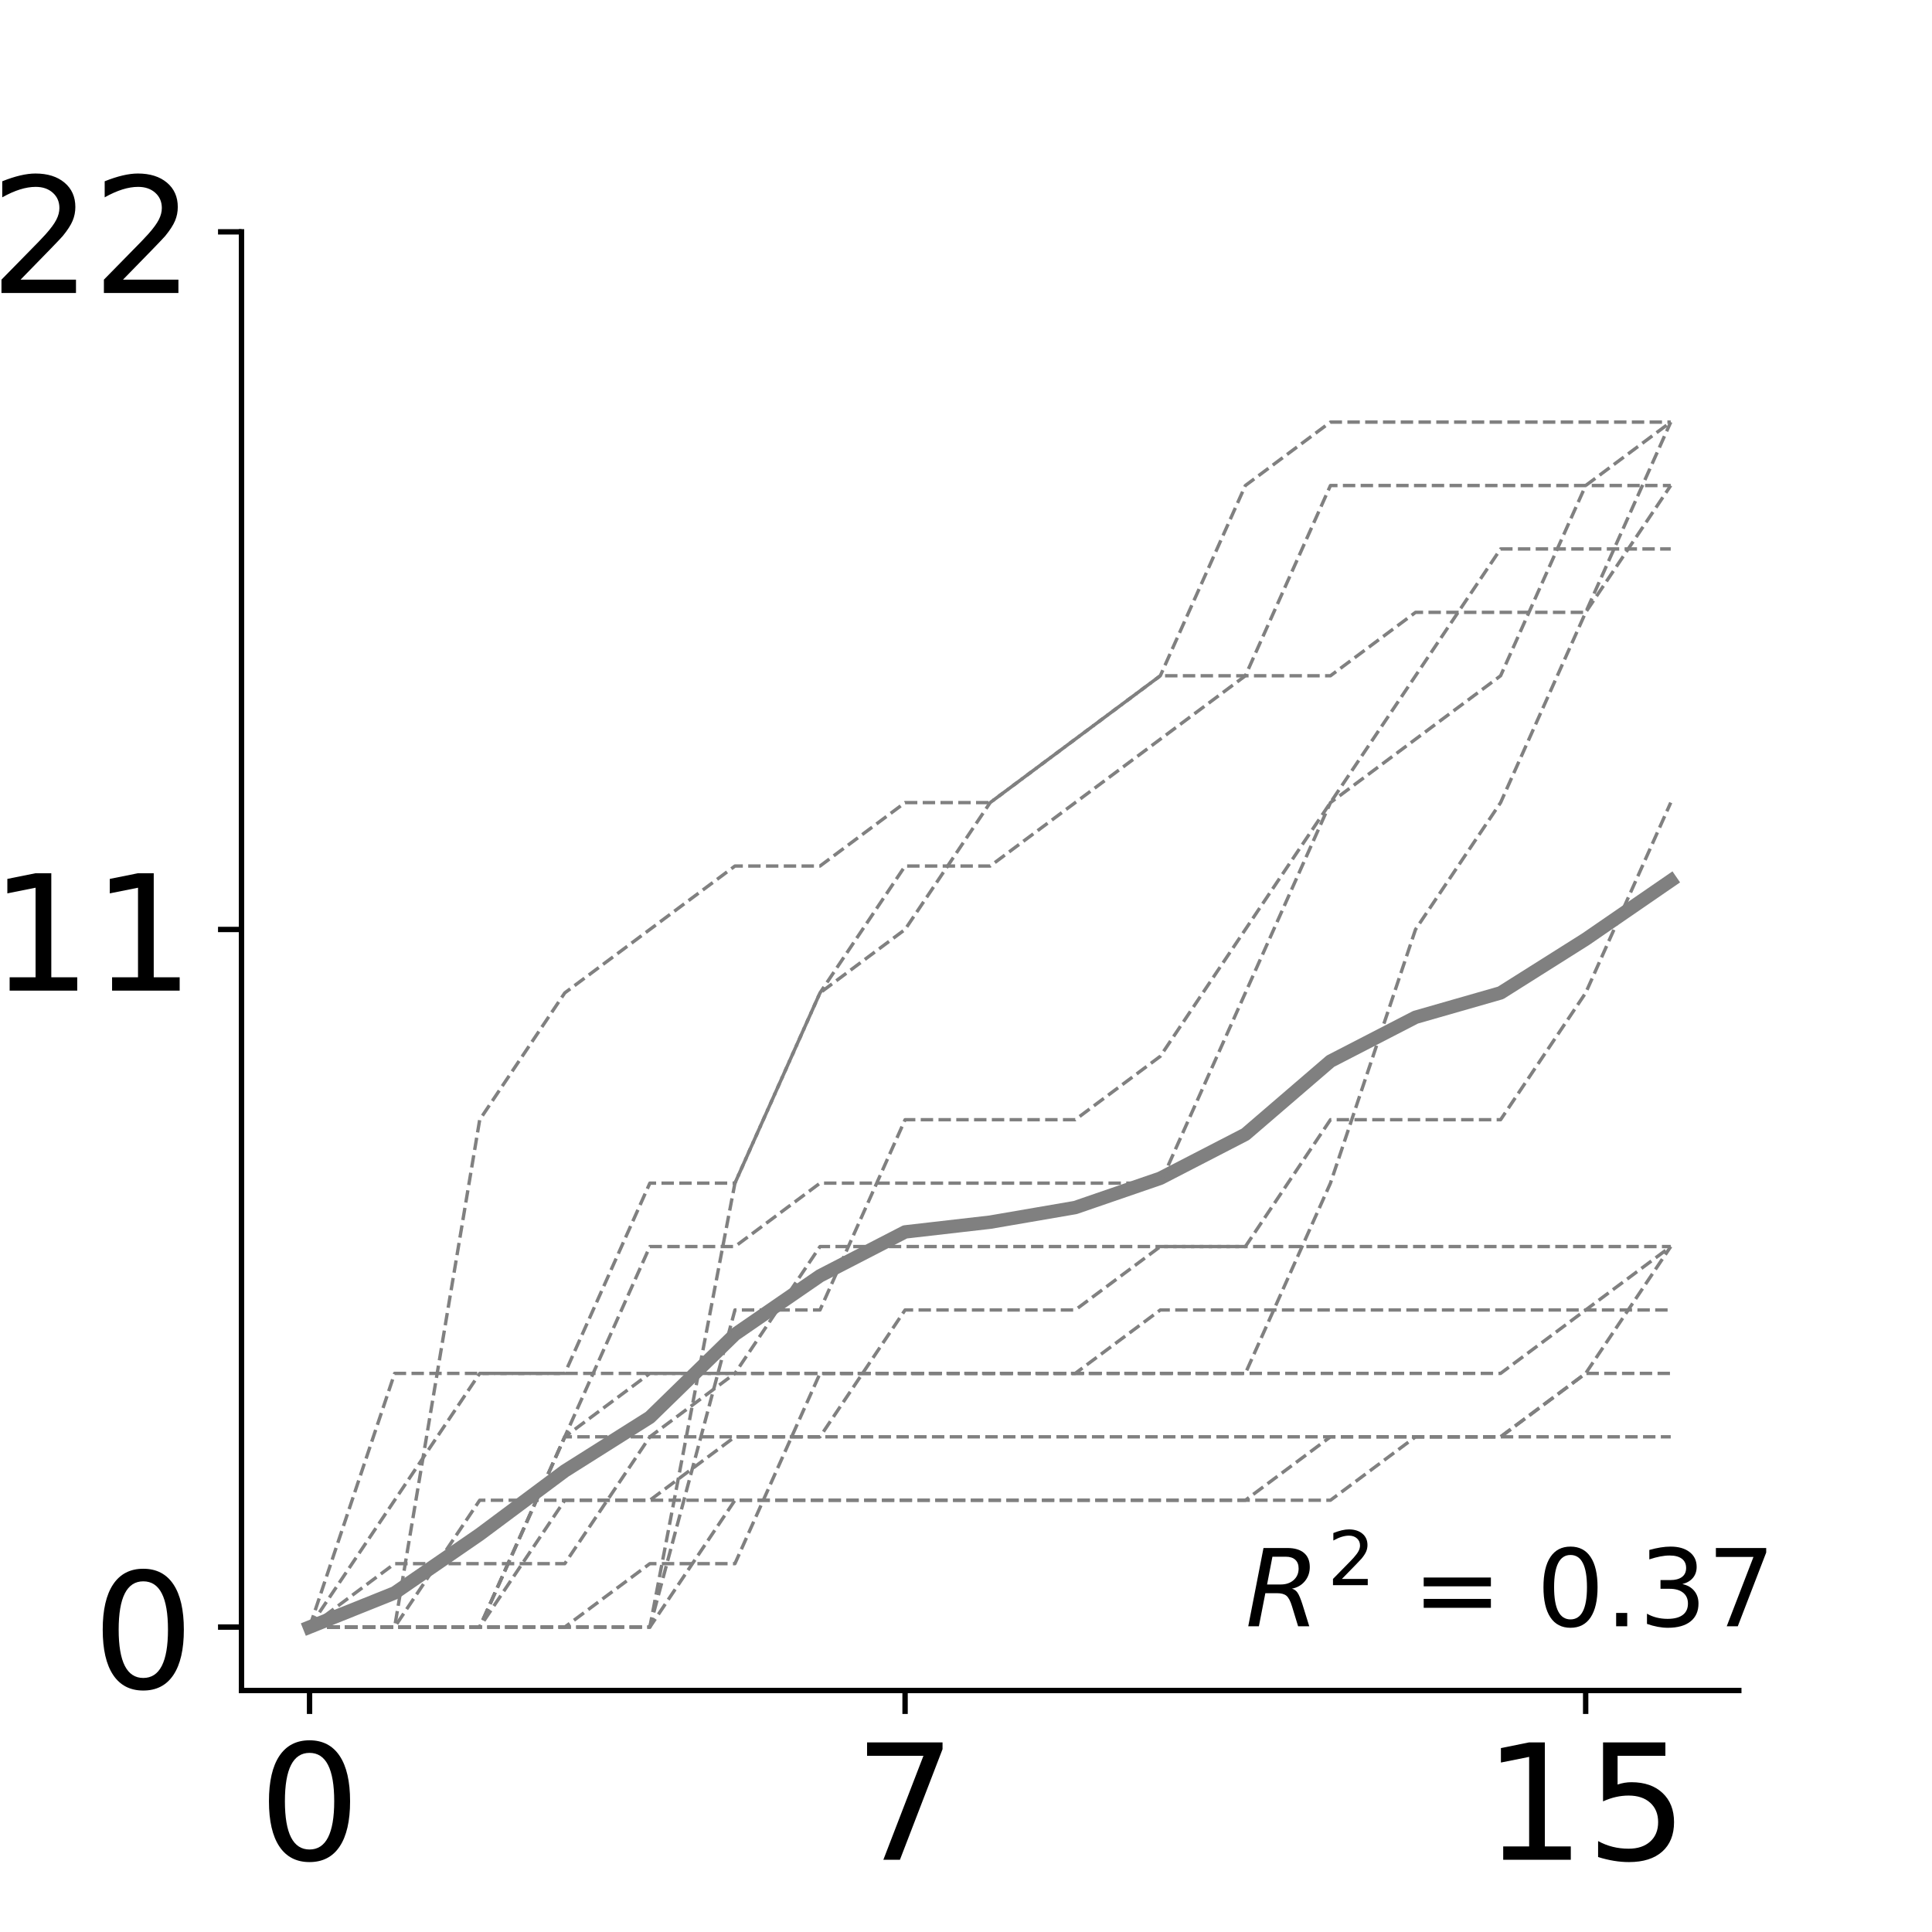
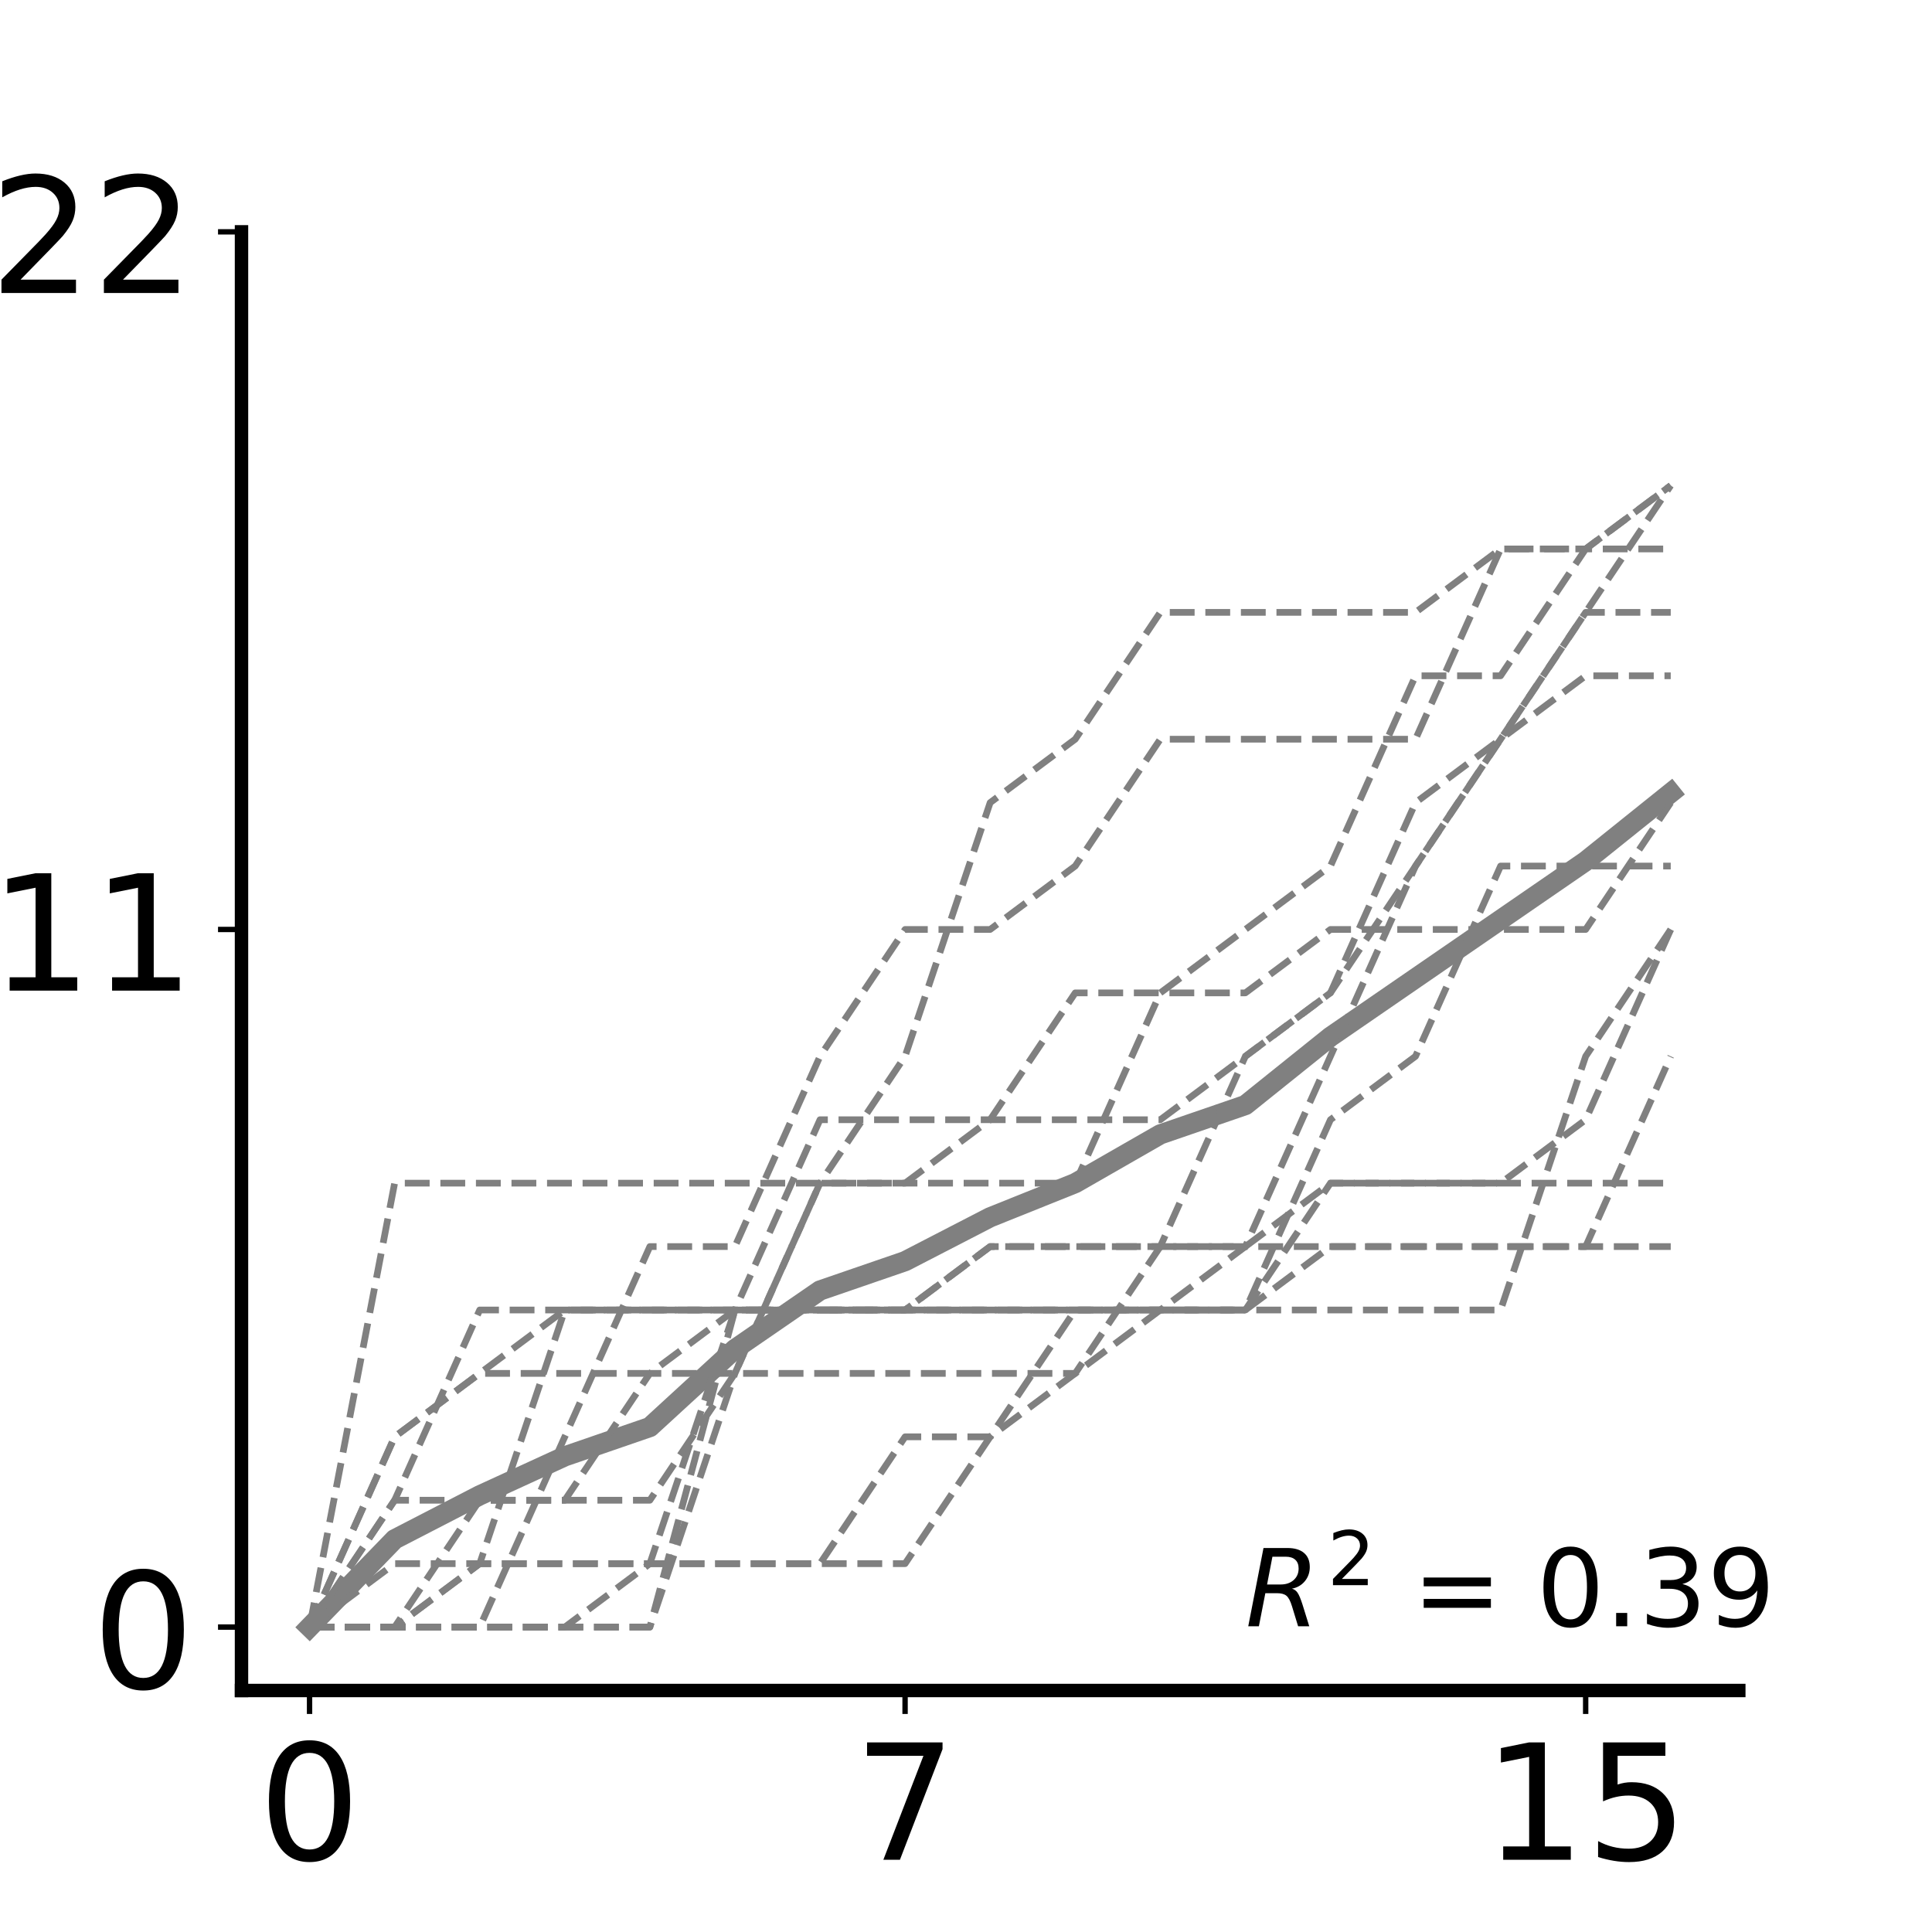
<svg xmlns="http://www.w3.org/2000/svg" xmlns:xlink="http://www.w3.org/1999/xlink" width="288pt" height="288pt" viewBox="0 0 288 288" version="1.1">
  <defs>
    <style type="text/css">*{stroke-linejoin: round; stroke-linecap: butt}</style>
  </defs>
  <g id="figure_1">
    <g id="patch_1">
      <path d="M 0 288  L 288 288  L 288 0  L 0 0  z " style="fill: #ffffff" />
    </g>
    <g id="axes_1">
      <g id="patch_2">
        <path d="M 36 252  L 259.2 252  L 259.2 34.56  L 36 34.56  z " style="fill: #ffffff" />
      </g>
      <g id="matplotlib.axis_1">
        <g id="xtick_1">
          <g id="line2d_1">
            <defs>
-               <path id="ma4b76a96b0" d="M 0 0  L 0 3.5  " style="stroke: #000000; stroke-width: 0.8" />
+               <path id="m654f881188" d="M 0 0  L 0 3.5  " style="stroke: #000000; stroke-width: 0.8" />
            </defs>
            <g>
-               <use xlink:href="#ma4b76a96b0" x="46.145" y="252" style="stroke: #000000; stroke-width: 0.8" />
+               <use xlink:href="#m654f881188" x="46.145" y="252" style="stroke: #000000; stroke-width: 0.8" />
            </g>
          </g>
          <g id="text_1">
            <g transform="translate(38.51046 277.2362) scale(0.24 -0.24)">
              <defs>
                <path id="DejaVuSans-30" d="M 2034 4250  Q 1547 4250 1301 3770  Q 1056 3291 1056 2328  Q 1056 1369 1301 889  Q 1547 409 2034 409  Q 2525 409 2770 889  Q 3016 1369 3016 2328  Q 3016 3291 2770 3770  Q 2525 4250 2034 4250  z M 2034 4750  Q 2819 4750 3233 4129  Q 3647 3509 3647 2328  Q 3647 1150 3233 529  Q 2819 -91 2034 -91  Q 1250 -91 836 529  Q 422 1150 422 2328  Q 422 3509 836 4129  Q 1250 4750 2034 4750  z " transform="scale(0.015625)" />
              </defs>
              <use xlink:href="#DejaVuSans-30" />
            </g>
          </g>
        </g>
        <g id="xtick_2">
          <g id="line2d_2">
            <g>
-               <use xlink:href="#ma4b76a96b0" x="134.918" y="252" style="stroke: #000000; stroke-width: 0.8" />
+               <use xlink:href="#m654f881188" x="134.918" y="252" style="stroke: #000000; stroke-width: 0.8" />
            </g>
          </g>
          <g id="text_2">
            <g transform="translate(127.2832 277.2362) scale(0.24 -0.24)">
              <defs>
                <path id="DejaVuSans-37" d="M 525 4666  L 3525 4666  L 3525 4397  L 1831 0  L 1172 0  L 2766 4134  L 525 4134  L 525 4666  z " transform="scale(0.015625)" />
              </defs>
              <use xlink:href="#DejaVuSans-37" />
            </g>
          </g>
        </g>
        <g id="xtick_3">
          <g id="line2d_3">
            <g>
-               <use xlink:href="#ma4b76a96b0" x="236.373" y="252" style="stroke: #000000; stroke-width: 0.8" />
+               <use xlink:href="#m654f881188" x="236.373" y="252" style="stroke: #000000; stroke-width: 0.8" />
            </g>
          </g>
          <g id="text_3">
            <g transform="translate(221.1027 277.2362) scale(0.24 -0.24)">
              <defs>
                <path id="DejaVuSans-31" d="M 794 531  L 1825 531  L 1825 4091  L 703 3866  L 703 4441  L 1819 4666  L 2450 4666  L 2450 531  L 3481 531  L 3481 0  L 794 0  L 794 531  z " transform="scale(0.015625)" />
                <path id="DejaVuSans-35" d="M 691 4666  L 3169 4666  L 3169 4134  L 1269 4134  L 1269 2991  Q 1406 3038 1543 3061  Q 1681 3084 1819 3084  Q 2600 3084 3056 2656  Q 3513 2228 3513 1497  Q 3513 744 3044 326  Q 2575 -91 1722 -91  Q 1428 -91 1123 -41  Q 819 9 494 109  L 494 744  Q 775 591 1075 516  Q 1375 441 1709 441  Q 2250 441 2565 725  Q 2881 1009 2881 1497  Q 2881 1984 2565 2268  Q 2250 2553 1709 2553  Q 1456 2553 1204 2497  Q 953 2441 691 2322  L 691 4666  z " transform="scale(0.015625)" />
              </defs>
              <use xlink:href="#DejaVuSans-31" />
              <use xlink:href="#DejaVuSans-35" x="63.623" />
            </g>
          </g>
        </g>
      </g>
      <g id="matplotlib.axis_2">
        <g id="ytick_1">
          <g id="line2d_4">
            <defs>
-               <path id="m91e582dc56" d="M 0 0  L -3.5 0  " style="stroke: #000000; stroke-width: 0.8" />
+               <path id="me3278f87b1" d="M 0 0  L -3.5 0  " style="stroke: #000000; stroke-width: 0.8" />
            </defs>
            <g>
-               <use xlink:href="#m91e582dc56" x="36" y="242.546" style="stroke: #000000; stroke-width: 0.8" />
+               <use xlink:href="#me3278f87b1" x="36" y="242.546" style="stroke: #000000; stroke-width: 0.8" />
            </g>
          </g>
          <g id="text_4">
            <g transform="translate(13.73 251.6642) scale(0.24 -0.24)">
              <use xlink:href="#DejaVuSans-30" />
            </g>
          </g>
        </g>
        <g id="ytick_2">
          <g id="line2d_5">
            <g>
-               <use xlink:href="#m91e582dc56" x="36" y="138.553" style="stroke: #000000; stroke-width: 0.8" />
+               <use xlink:href="#me3278f87b1" x="36" y="138.553" style="stroke: #000000; stroke-width: 0.8" />
            </g>
          </g>
          <g id="text_5">
            <g transform="translate(-1.54 147.6712) scale(0.24 -0.24)">
              <use xlink:href="#DejaVuSans-31" />
              <use xlink:href="#DejaVuSans-31" x="63.623" />
            </g>
          </g>
        </g>
        <g id="ytick_3">
          <g id="line2d_6">
            <g>
-               <use xlink:href="#m91e582dc56" x="36" y="34.56" style="stroke: #000000; stroke-width: 0.8" />
+               <use xlink:href="#me3278f87b1" x="36" y="34.56" style="stroke: #000000; stroke-width: 0.8" />
            </g>
          </g>
          <g id="text_6">
            <g transform="translate(-1.54 43.67813) scale(0.24 -0.24)">
              <defs>
                <path id="DejaVuSans-32" d="M 1228 531  L 3431 531  L 3431 0  L 469 0  L 469 531  Q 828 903 1448 1529  Q 2069 2156 2228 2338  Q 2531 2678 2651 2914  Q 2772 3150 2772 3378  Q 2772 3750 2511 3984  Q 2250 4219 1831 4219  Q 1534 4219 1204 4116  Q 875 4013 500 3803  L 500 4441  Q 881 4594 1212 4672  Q 1544 4750 1819 4750  Q 2544 4750 2975 4387  Q 3406 4025 3406 3419  Q 3406 3131 3298 2873  Q 3191 2616 2906 2266  Q 2828 2175 2409 1742  Q 1991 1309 1228 531  z " transform="scale(0.015625)" />
              </defs>
              <use xlink:href="#DejaVuSans-32" />
              <use xlink:href="#DejaVuSans-32" x="63.623" />
            </g>
          </g>
        </g>
      </g>
      <g id="line2d_7">
-         <path d="M 46.145 242.546  L 58.827 237.456  L 71.509 228.729  L 84.191 219.275  L 96.873 211.275  L 109.555 198.913  L 122.236 190.186  L 134.918 183.641  L 147.6 182.186  L 160.282 180.005  L 172.964 175.641  L 185.645 169.096  L 198.327 158.188  L 211.009 151.643  L 223.691 148.007  L 236.373 140.007  L 249.055 131.281  " clip-path="url(#p9d12d502bc)" style="fill: none; stroke: #808080; stroke-width: 2; stroke-linecap: square" />
+         <path d="M 46.145 242.546  L 58.827 229.456  L 71.509 222.911  L 84.191 217.093  L 96.873 212.73  L 109.555 201.094  L 122.236 192.368  L 134.918 188.004  L 147.6 181.459  L 160.282 176.369  L 172.964 169.096  L 185.645 164.733  L 198.327 154.552  L 211.009 145.825  L 223.691 137.099  L 236.373 128.372  L 249.055 118.191  " clip-path="url(#p0a1a2481b6)" style="fill: none; stroke: #808080; stroke-width: 3; stroke-linecap: square" />
      </g>
      <g id="line2d_8">
-         <path d="M 46.145 242.546  L 58.827 242.546  L 71.509 242.546  L 84.191 214.184  L 96.873 204.73  L 109.555 204.73  L 122.236 204.73  L 134.918 204.73  L 147.6 204.73  L 160.282 204.73  L 172.964 195.277  L 185.645 195.277  L 198.327 195.277  L 211.009 195.277  L 223.691 195.277  L 236.373 195.277  L 249.055 185.823  " clip-path="url(#p9d12d502bc)" style="fill: none; stroke-dasharray: 1.85,0.8; stroke-dashoffset: 0; stroke: #808080; stroke-width: 0.5" />
+         <path d="M 46.145 242.546  L 58.827 214.184  L 71.509 204.73  L 84.191 204.73  L 96.873 204.73  L 109.555 195.277  L 122.236 166.915  L 134.918 166.915  L 147.6 166.915  L 160.282 166.915  L 172.964 166.915  L 185.645 157.461  L 198.327 148.007  L 211.009 119.645  L 223.691 110.191  L 236.373 91.283  L 249.055 91.283  " clip-path="url(#p0a1a2481b6)" style="fill: none; stroke-dasharray: 3.7,1.6; stroke-dashoffset: 0; stroke: #808080" />
      </g>
      <g id="line2d_9">
-         <path d="M 46.145 242.546  L 58.827 233.092  L 71.509 233.092  L 84.191 233.092  L 96.873 214.184  L 109.555 204.73  L 122.236 204.73  L 134.918 204.73  L 147.6 204.73  L 160.282 204.73  L 172.964 204.73  L 185.645 204.73  L 198.327 176.369  L 211.009 138.553  L 223.691 119.645  L 236.373 91.283  L 249.055 72.376  " clip-path="url(#p9d12d502bc)" style="fill: none; stroke-dasharray: 1.85,0.8; stroke-dashoffset: 0; stroke: #808080; stroke-width: 0.5" />
+         <path d="M 46.145 242.546  L 58.827 242.546  L 71.509 233.092  L 84.191 233.092  L 96.873 233.092  L 109.555 233.092  L 122.236 233.092  L 134.918 233.092  L 147.6 214.184  L 160.282 204.73  L 172.964 195.277  L 185.645 195.277  L 198.327 185.823  L 211.009 185.823  L 223.691 185.823  L 236.373 185.823  L 249.055 157.461  " clip-path="url(#p0a1a2481b6)" style="fill: none; stroke-dasharray: 3.7,1.6; stroke-dashoffset: 0; stroke: #808080" />
      </g>
      <g id="line2d_10">
-         <path d="M 46.145 242.546  L 58.827 242.546  L 71.509 242.546  L 84.191 242.546  L 96.873 233.092  L 109.555 233.092  L 122.236 204.73  L 134.918 204.73  L 147.6 204.73  L 160.282 204.73  L 172.964 204.73  L 185.645 204.73  L 198.327 204.73  L 211.009 204.73  L 223.691 204.73  L 236.373 195.277  L 249.055 195.277  " clip-path="url(#p9d12d502bc)" style="fill: none; stroke-dasharray: 1.85,0.8; stroke-dashoffset: 0; stroke: #808080; stroke-width: 0.5" />
+         <path d="M 46.145 242.546  L 58.827 223.638  L 71.509 195.277  L 84.191 195.277  L 96.873 195.277  L 109.555 195.277  L 122.236 195.277  L 134.918 195.277  L 147.6 195.277  L 160.282 195.277  L 172.964 195.277  L 185.645 195.277  L 198.327 195.277  L 211.009 195.277  L 223.691 195.277  L 236.373 157.461  L 249.055 138.553  " clip-path="url(#p0a1a2481b6)" style="fill: none; stroke-dasharray: 3.7,1.6; stroke-dashoffset: 0; stroke: #808080" />
      </g>
      <g id="line2d_11">
-         <path d="M 46.145 242.546  L 58.827 242.546  L 71.509 242.546  L 84.191 214.184  L 96.873 185.823  L 109.555 185.823  L 122.236 176.369  L 134.918 176.369  L 147.6 176.369  L 160.282 176.369  L 172.964 176.369  L 185.645 148.007  L 198.327 119.645  L 211.009 110.191  L 223.691 100.737  L 236.373 72.376  L 249.055 62.922  " clip-path="url(#p9d12d502bc)" style="fill: none; stroke-dasharray: 1.85,0.8; stroke-dashoffset: 0; stroke: #808080; stroke-width: 0.5" />
+         <path d="M 46.145 242.546  L 58.827 214.184  L 71.509 204.73  L 84.191 195.277  L 96.873 195.277  L 109.555 195.277  L 122.236 195.277  L 134.918 195.277  L 147.6 195.277  L 160.282 195.277  L 172.964 195.277  L 185.645 185.823  L 198.327 157.461  L 211.009 129.099  L 223.691 110.191  L 236.373 91.283  L 249.055 72.376  " clip-path="url(#p0a1a2481b6)" style="fill: none; stroke-dasharray: 3.7,1.6; stroke-dashoffset: 0; stroke: #808080" />
      </g>
      <g id="line2d_12">
-         <path d="M 46.145 242.546  L 58.827 242.546  L 71.509 242.546  L 84.191 242.546  L 96.873 242.546  L 109.555 223.638  L 122.236 223.638  L 134.918 223.638  L 147.6 223.638  L 160.282 223.638  L 172.964 223.638  L 185.645 223.638  L 198.327 223.638  L 211.009 214.184  L 223.691 214.184  L 236.373 214.184  L 249.055 214.184  " clip-path="url(#p9d12d502bc)" style="fill: none; stroke-dasharray: 1.85,0.8; stroke-dashoffset: 0; stroke: #808080; stroke-width: 0.5" />
+         <path d="M 46.145 242.546  L 58.827 242.546  L 71.509 223.638  L 84.191 223.638  L 96.873 204.73  L 109.555 204.73  L 122.236 204.73  L 134.918 204.73  L 147.6 204.73  L 160.282 204.73  L 172.964 185.823  L 185.645 185.823  L 198.327 176.369  L 211.009 176.369  L 223.691 176.369  L 236.373 166.915  L 249.055 138.553  " clip-path="url(#p0a1a2481b6)" style="fill: none; stroke-dasharray: 3.7,1.6; stroke-dashoffset: 0; stroke: #808080" />
      </g>
      <g id="line2d_13">
-         <path d="M 46.145 242.546  L 58.827 242.546  L 71.509 166.915  L 84.191 148.007  L 96.873 138.553  L 109.555 129.099  L 122.236 129.099  L 134.918 119.645  L 147.6 119.645  L 160.282 110.191  L 172.964 100.737  L 185.645 100.737  L 198.327 100.737  L 211.009 91.283  L 223.691 91.283  L 236.373 91.283  L 249.055 62.922  " clip-path="url(#p9d12d502bc)" style="fill: none; stroke-dasharray: 1.85,0.8; stroke-dashoffset: 0; stroke: #808080; stroke-width: 0.5" />
+         <path d="M 46.145 242.546  L 58.827 242.546  L 71.509 242.546  L 84.191 242.546  L 96.873 233.092  L 109.555 195.277  L 122.236 195.277  L 134.918 195.277  L 147.6 195.277  L 160.282 195.277  L 172.964 195.277  L 185.645 195.277  L 198.327 176.369  L 211.009 176.369  L 223.691 176.369  L 236.373 176.369  L 249.055 176.369  " clip-path="url(#p0a1a2481b6)" style="fill: none; stroke-dasharray: 3.7,1.6; stroke-dashoffset: 0; stroke: #808080" />
      </g>
      <g id="line2d_14">
-         <path d="M 46.145 242.546  L 58.827 242.546  L 71.509 242.546  L 84.191 242.546  L 96.873 242.546  L 109.555 195.277  L 122.236 195.277  L 134.918 166.915  L 147.6 166.915  L 160.282 166.915  L 172.964 157.461  L 185.645 138.553  L 198.327 119.645  L 211.009 100.737  L 223.691 81.83  L 236.373 81.83  L 249.055 81.83  " clip-path="url(#p9d12d502bc)" style="fill: none; stroke-dasharray: 1.85,0.8; stroke-dashoffset: 0; stroke: #808080; stroke-width: 0.5" />
+         <path d="M 46.145 242.546  L 58.827 242.546  L 71.509 233.092  L 84.191 233.092  L 96.873 233.092  L 109.555 233.092  L 122.236 233.092  L 134.918 214.184  L 147.6 214.184  L 160.282 195.277  L 172.964 195.277  L 185.645 195.277  L 198.327 166.915  L 211.009 157.461  L 223.691 129.099  L 236.373 129.099  L 249.055 129.099  " clip-path="url(#p0a1a2481b6)" style="fill: none; stroke-dasharray: 3.7,1.6; stroke-dashoffset: 0; stroke: #808080" />
      </g>
      <g id="line2d_15">
-         <path d="M 46.145 242.546  L 58.827 242.546  L 71.509 242.546  L 84.191 223.638  L 96.873 223.638  L 109.555 223.638  L 122.236 223.638  L 134.918 223.638  L 147.6 223.638  L 160.282 223.638  L 172.964 223.638  L 185.645 223.638  L 198.327 214.184  L 211.009 214.184  L 223.691 214.184  L 236.373 204.73  L 249.055 185.823  " clip-path="url(#p9d12d502bc)" style="fill: none; stroke-dasharray: 1.85,0.8; stroke-dashoffset: 0; stroke: #808080; stroke-width: 0.5" />
+         <path d="M 46.145 242.546  L 58.827 223.638  L 71.509 223.638  L 84.191 223.638  L 96.873 223.638  L 109.555 204.73  L 122.236 176.369  L 134.918 157.461  L 147.6 119.645  L 160.282 110.191  L 172.964 91.283  L 185.645 91.283  L 198.327 91.283  L 211.009 91.283  L 223.691 81.83  L 236.373 81.83  L 249.055 72.376  " clip-path="url(#p0a1a2481b6)" style="fill: none; stroke-dasharray: 3.7,1.6; stroke-dashoffset: 0; stroke: #808080" />
      </g>
      <g id="line2d_16">
-         <path d="M 46.145 242.546  L 58.827 242.546  L 71.509 242.546  L 84.191 242.546  L 96.873 242.546  L 109.555 176.369  L 122.236 148.007  L 134.918 129.099  L 147.6 129.099  L 160.282 119.645  L 172.964 110.191  L 185.645 100.737  L 198.327 72.376  L 211.009 72.376  L 223.691 72.376  L 236.373 72.376  L 249.055 72.376  " clip-path="url(#p9d12d502bc)" style="fill: none; stroke-dasharray: 1.85,0.8; stroke-dashoffset: 0; stroke: #808080; stroke-width: 0.5" />
+         <path d="M 46.145 242.546  L 58.827 242.546  L 71.509 242.546  L 84.191 242.546  L 96.873 242.546  L 109.555 204.73  L 122.236 176.369  L 134.918 176.369  L 147.6 176.369  L 160.282 176.369  L 172.964 148.007  L 185.645 138.553  L 198.327 129.099  L 211.009 100.737  L 223.691 100.737  L 236.373 81.83  L 249.055 81.83  " clip-path="url(#p0a1a2481b6)" style="fill: none; stroke-dasharray: 3.7,1.6; stroke-dashoffset: 0; stroke: #808080" />
      </g>
      <g id="line2d_17">
-         <path d="M 46.145 242.546  L 58.827 223.638  L 71.509 204.73  L 84.191 204.73  L 96.873 204.73  L 109.555 204.73  L 122.236 185.823  L 134.918 185.823  L 147.6 185.823  L 160.282 185.823  L 172.964 185.823  L 185.645 185.823  L 198.327 166.915  L 211.009 166.915  L 223.691 166.915  L 236.373 148.007  L 249.055 119.645  " clip-path="url(#p9d12d502bc)" style="fill: none; stroke-dasharray: 1.85,0.8; stroke-dashoffset: 0; stroke: #808080; stroke-width: 0.5" />
+         <path d="M 46.145 242.546  L 58.827 242.546  L 71.509 242.546  L 84.191 214.184  L 96.873 185.823  L 109.555 185.823  L 122.236 157.461  L 134.918 138.553  L 147.6 138.553  L 160.282 129.099  L 172.964 110.191  L 185.645 110.191  L 198.327 110.191  L 211.009 110.191  L 223.691 81.83  L 236.373 81.83  L 249.055 72.376  " clip-path="url(#p0a1a2481b6)" style="fill: none; stroke-dasharray: 3.7,1.6; stroke-dashoffset: 0; stroke: #808080" />
      </g>
      <g id="line2d_18">
-         <path d="M 46.145 242.546  L 58.827 204.73  L 71.509 204.73  L 84.191 204.73  L 96.873 176.369  L 109.555 176.369  L 122.236 148.007  L 134.918 138.553  L 147.6 119.645  L 160.282 110.191  L 172.964 100.737  L 185.645 72.376  L 198.327 62.922  L 211.009 62.922  L 223.691 62.922  L 236.373 62.922  L 249.055 62.922  " clip-path="url(#p9d12d502bc)" style="fill: none; stroke-dasharray: 1.85,0.8; stroke-dashoffset: 0; stroke: #808080; stroke-width: 0.5" />
+         <path d="M 46.145 242.546  L 58.827 176.369  L 71.509 176.369  L 84.191 176.369  L 96.873 176.369  L 109.555 176.369  L 122.236 176.369  L 134.918 176.369  L 147.6 166.915  L 160.282 148.007  L 172.964 148.007  L 185.645 148.007  L 198.327 138.553  L 211.009 138.553  L 223.691 138.553  L 236.373 138.553  L 249.055 119.645  " clip-path="url(#p0a1a2481b6)" style="fill: none; stroke-dasharray: 3.7,1.6; stroke-dashoffset: 0; stroke: #808080" />
      </g>
      <g id="line2d_19">
-         <path d="M 46.145 242.546  L 58.827 242.546  L 71.509 242.546  L 84.191 214.184  L 96.873 214.184  L 109.555 214.184  L 122.236 214.184  L 134.918 195.277  L 147.6 195.277  L 160.282 195.277  L 172.964 185.823  L 185.645 185.823  L 198.327 185.823  L 211.009 185.823  L 223.691 185.823  L 236.373 185.823  L 249.055 185.823  " clip-path="url(#p9d12d502bc)" style="fill: none; stroke-dasharray: 1.85,0.8; stroke-dashoffset: 0; stroke: #808080; stroke-width: 0.5" />
+         <path d="M 46.145 242.546  L 58.827 233.092  L 71.509 233.092  L 84.191 195.277  L 96.873 195.277  L 109.555 195.277  L 122.236 195.277  L 134.918 195.277  L 147.6 185.823  L 160.282 185.823  L 172.964 185.823  L 185.645 185.823  L 198.327 185.823  L 211.009 185.823  L 223.691 185.823  L 236.373 185.823  L 249.055 185.823  " clip-path="url(#p0a1a2481b6)" style="fill: none; stroke-dasharray: 3.7,1.6; stroke-dashoffset: 0; stroke: #808080" />
      </g>
      <g id="line2d_20">
-         <path d="M 46.145 242.546  L 58.827 242.546  L 71.509 223.638  L 84.191 223.638  L 96.873 223.638  L 109.555 214.184  L 122.236 214.184  L 134.918 214.184  L 147.6 214.184  L 160.282 214.184  L 172.964 214.184  L 185.645 214.184  L 198.327 214.184  L 211.009 214.184  L 223.691 214.184  L 236.373 204.73  L 249.055 204.73  " clip-path="url(#p9d12d502bc)" style="fill: none; stroke-dasharray: 1.85,0.8; stroke-dashoffset: 0; stroke: #808080; stroke-width: 0.5" />
+         <path d="M 46.145 242.546  L 58.827 242.546  L 71.509 242.546  L 84.191 242.546  L 96.873 242.546  L 109.555 195.277  L 122.236 195.277  L 134.918 195.277  L 147.6 185.823  L 160.282 185.823  L 172.964 185.823  L 185.645 157.461  L 198.327 148.007  L 211.009 129.099  L 223.691 110.191  L 236.373 100.737  L 249.055 100.737  " clip-path="url(#p0a1a2481b6)" style="fill: none; stroke-dasharray: 3.7,1.6; stroke-dashoffset: 0; stroke: #808080" />
      </g>
      <g id="patch_3">
-         <path d="M 36 252  L 36 34.56  " style="fill: none; stroke: #000000; stroke-width: 0.8; stroke-linejoin: miter; stroke-linecap: square" />
+         <path d="M 36 252  L 36 34.56  " style="fill: none; stroke: #000000; stroke-width: 2; stroke-linejoin: miter; stroke-linecap: square" />
      </g>
      <g id="patch_4">
-         <path d="M 36 252  L 259.2 252  " style="fill: none; stroke: #000000; stroke-width: 0.8; stroke-linejoin: miter; stroke-linecap: square" />
+         <path d="M 36 252  L 259.2 252  " style="fill: none; stroke: #000000; stroke-width: 2; stroke-linejoin: miter; stroke-linecap: square" />
      </g>
      <g id="text_7">
        <g transform="translate(185.6455 242.5461) scale(0.16 -0.16)">
          <defs>
            <path id="DejaVuSans-Oblique-52" d="M 1613 4147  L 1294 2491  L 2106 2491  Q 2584 2491 2879 2755  Q 3175 3019 3175 3444  Q 3175 3784 2976 3965  Q 2778 4147 2406 4147  L 1613 4147  z M 2772 2241  Q 2972 2194 3105 2009  Q 3238 1825 3413 1275  L 3809 0  L 3144 0  L 2778 1197  Q 2638 1659 2453 1815  Q 2269 1972 1888 1972  L 1191 1972  L 806 0  L 172 0  L 1081 4666  L 2503 4666  Q 3150 4666 3495 4373  Q 3841 4081 3841 3531  Q 3841 3044 3547 2687  Q 3253 2331 2772 2241  z " transform="scale(0.015625)" />
            <path id="DejaVuSans-20" transform="scale(0.015625)" />
            <path id="DejaVuSans-3d" d="M 678 2906  L 4684 2906  L 4684 2381  L 678 2381  L 678 2906  z M 678 1631  L 4684 1631  L 4684 1100  L 678 1100  L 678 1631  z " transform="scale(0.015625)" />
            <path id="DejaVuSans-2e" d="M 684 794  L 1344 794  L 1344 0  L 684 0  L 684 794  z " transform="scale(0.015625)" />
            <path id="DejaVuSans-33" d="M 2597 2516  Q 3050 2419 3304 2112  Q 3559 1806 3559 1356  Q 3559 666 3084 287  Q 2609 -91 1734 -91  Q 1441 -91 1130 -33  Q 819 25 488 141  L 488 750  Q 750 597 1062 519  Q 1375 441 1716 441  Q 2309 441 2620 675  Q 2931 909 2931 1356  Q 2931 1769 2642 2001  Q 2353 2234 1838 2234  L 1294 2234  L 1294 2753  L 1863 2753  Q 2328 2753 2575 2939  Q 2822 3125 2822 3475  Q 2822 3834 2567 4026  Q 2313 4219 1838 4219  Q 1578 4219 1281 4162  Q 984 4106 628 3988  L 628 4550  Q 988 4650 1302 4700  Q 1616 4750 1894 4750  Q 2613 4750 3031 4423  Q 3450 4097 3450 3541  Q 3450 3153 3228 2886  Q 3006 2619 2597 2516  z " transform="scale(0.015625)" />
+             <path id="DejaVuSans-39" d="M 703 97  L 703 672  Q 941 559 1184 500  Q 1428 441 1663 441  Q 2288 441 2617 861  Q 2947 1281 2994 2138  Q 2813 1869 2534 1725  Q 2256 1581 1919 1581  Q 1219 1581 811 2004  Q 403 2428 403 3163  Q 403 3881 828 4315  Q 1253 4750 1959 4750  Q 2769 4750 3195 4129  Q 3622 3509 3622 2328  Q 3622 1225 3098 567  Q 2575 -91 1691 -91  Q 1453 -91 1209 -44  Q 966 3 703 97  z M 1959 2075  Q 2384 2075 2632 2365  Q 2881 2656 2881 3163  Q 2881 3666 2632 3958  Q 2384 4250 1959 4250  Q 1534 4250 1286 3958  Q 1038 3666 1038 3163  Q 1038 2656 1286 2365  Q 1534 2075 1959 2075  z " transform="scale(0.015625)" />
          </defs>
          <use xlink:href="#DejaVuSans-Oblique-52" transform="translate(0 0.765625)" />
          <use xlink:href="#DejaVuSans-32" transform="translate(76.49919 39.04688) scale(0.7)" />
          <use xlink:href="#DejaVuSans-20" transform="translate(123.7697 0.765625)" />
          <use xlink:href="#DejaVuSans-3d" transform="translate(155.5568 0.765625)" />
          <use xlink:href="#DejaVuSans-20" transform="translate(239.3459 0.765625)" />
          <use xlink:href="#DejaVuSans-30" transform="translate(271.133 0.765625)" />
          <use xlink:href="#DejaVuSans-2e" transform="translate(334.756 0.765625)" />
          <use xlink:href="#DejaVuSans-33" transform="translate(366.5431 0.765625)" />
-           <use xlink:href="#DejaVuSans-37" transform="translate(430.1662 0.765625)" />
+           <use xlink:href="#DejaVuSans-39" transform="translate(430.1662 0.765625)" />
        </g>
      </g>
    </g>
  </g>
  <defs>
-     <clipPath id="p9d12d502bc">
+     <clipPath id="p0a1a2481b6">
      <rect x="36" y="34.56" width="223.2" height="217.44" />
    </clipPath>
  </defs>
</svg>
